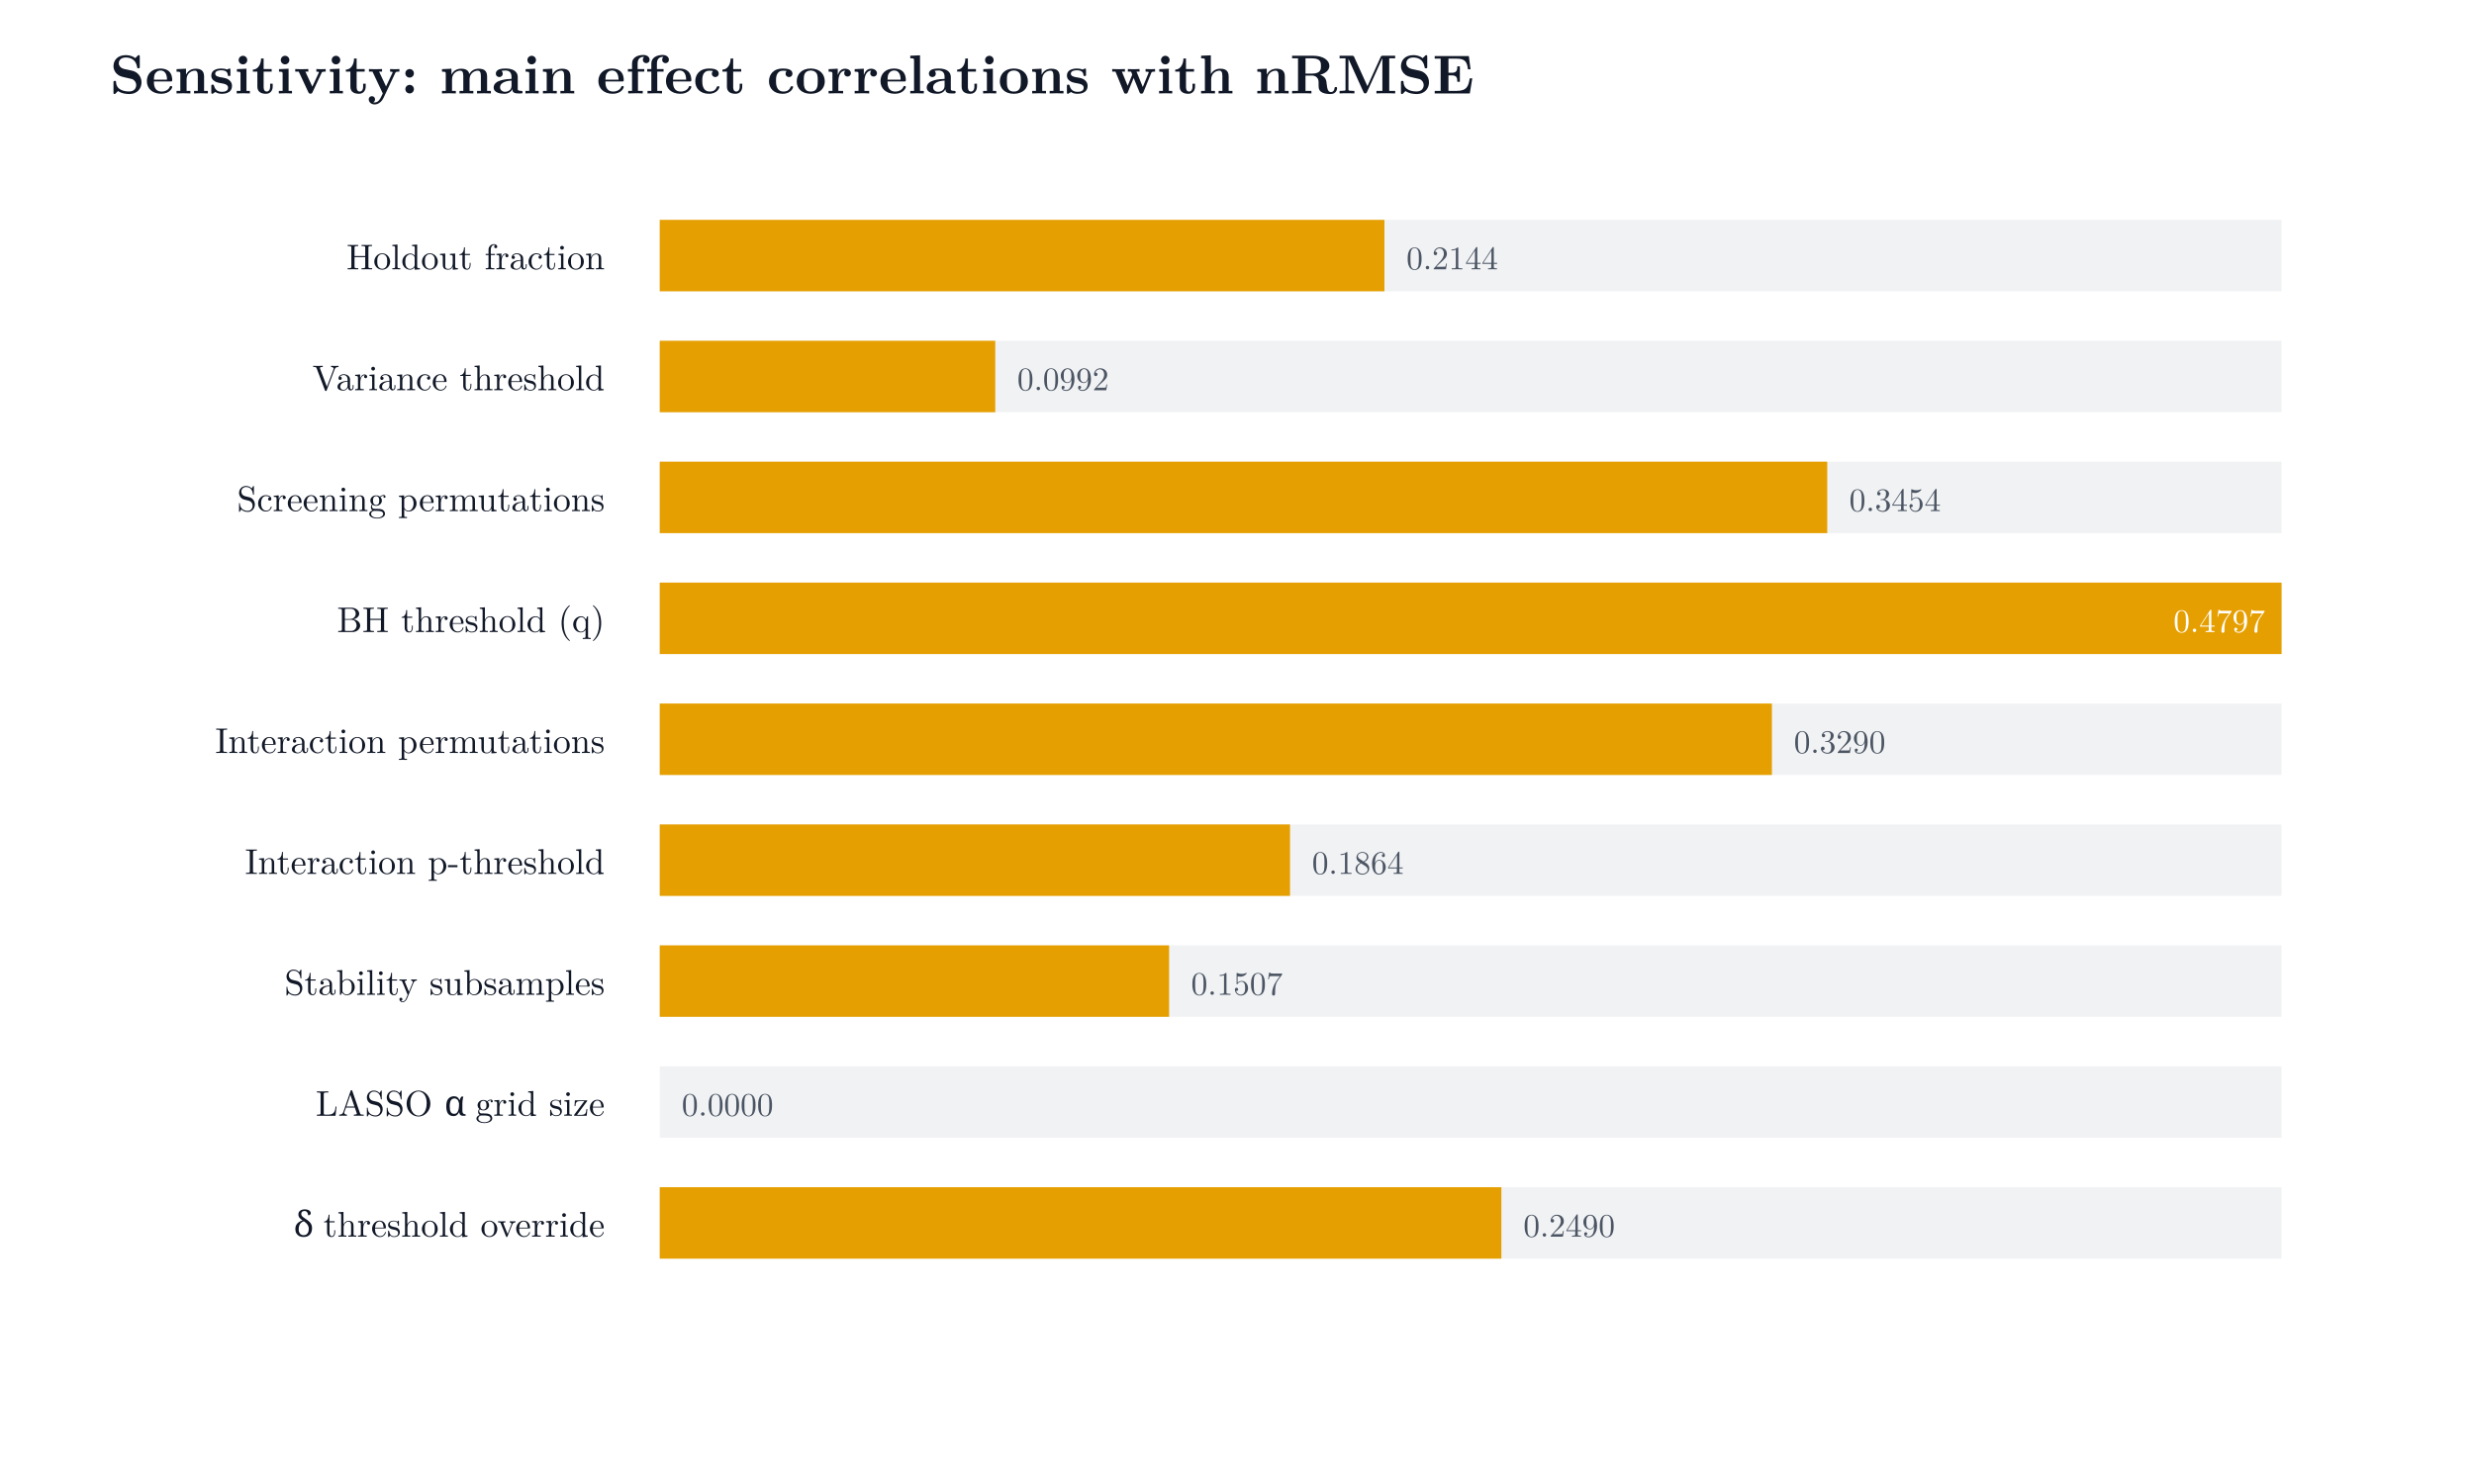
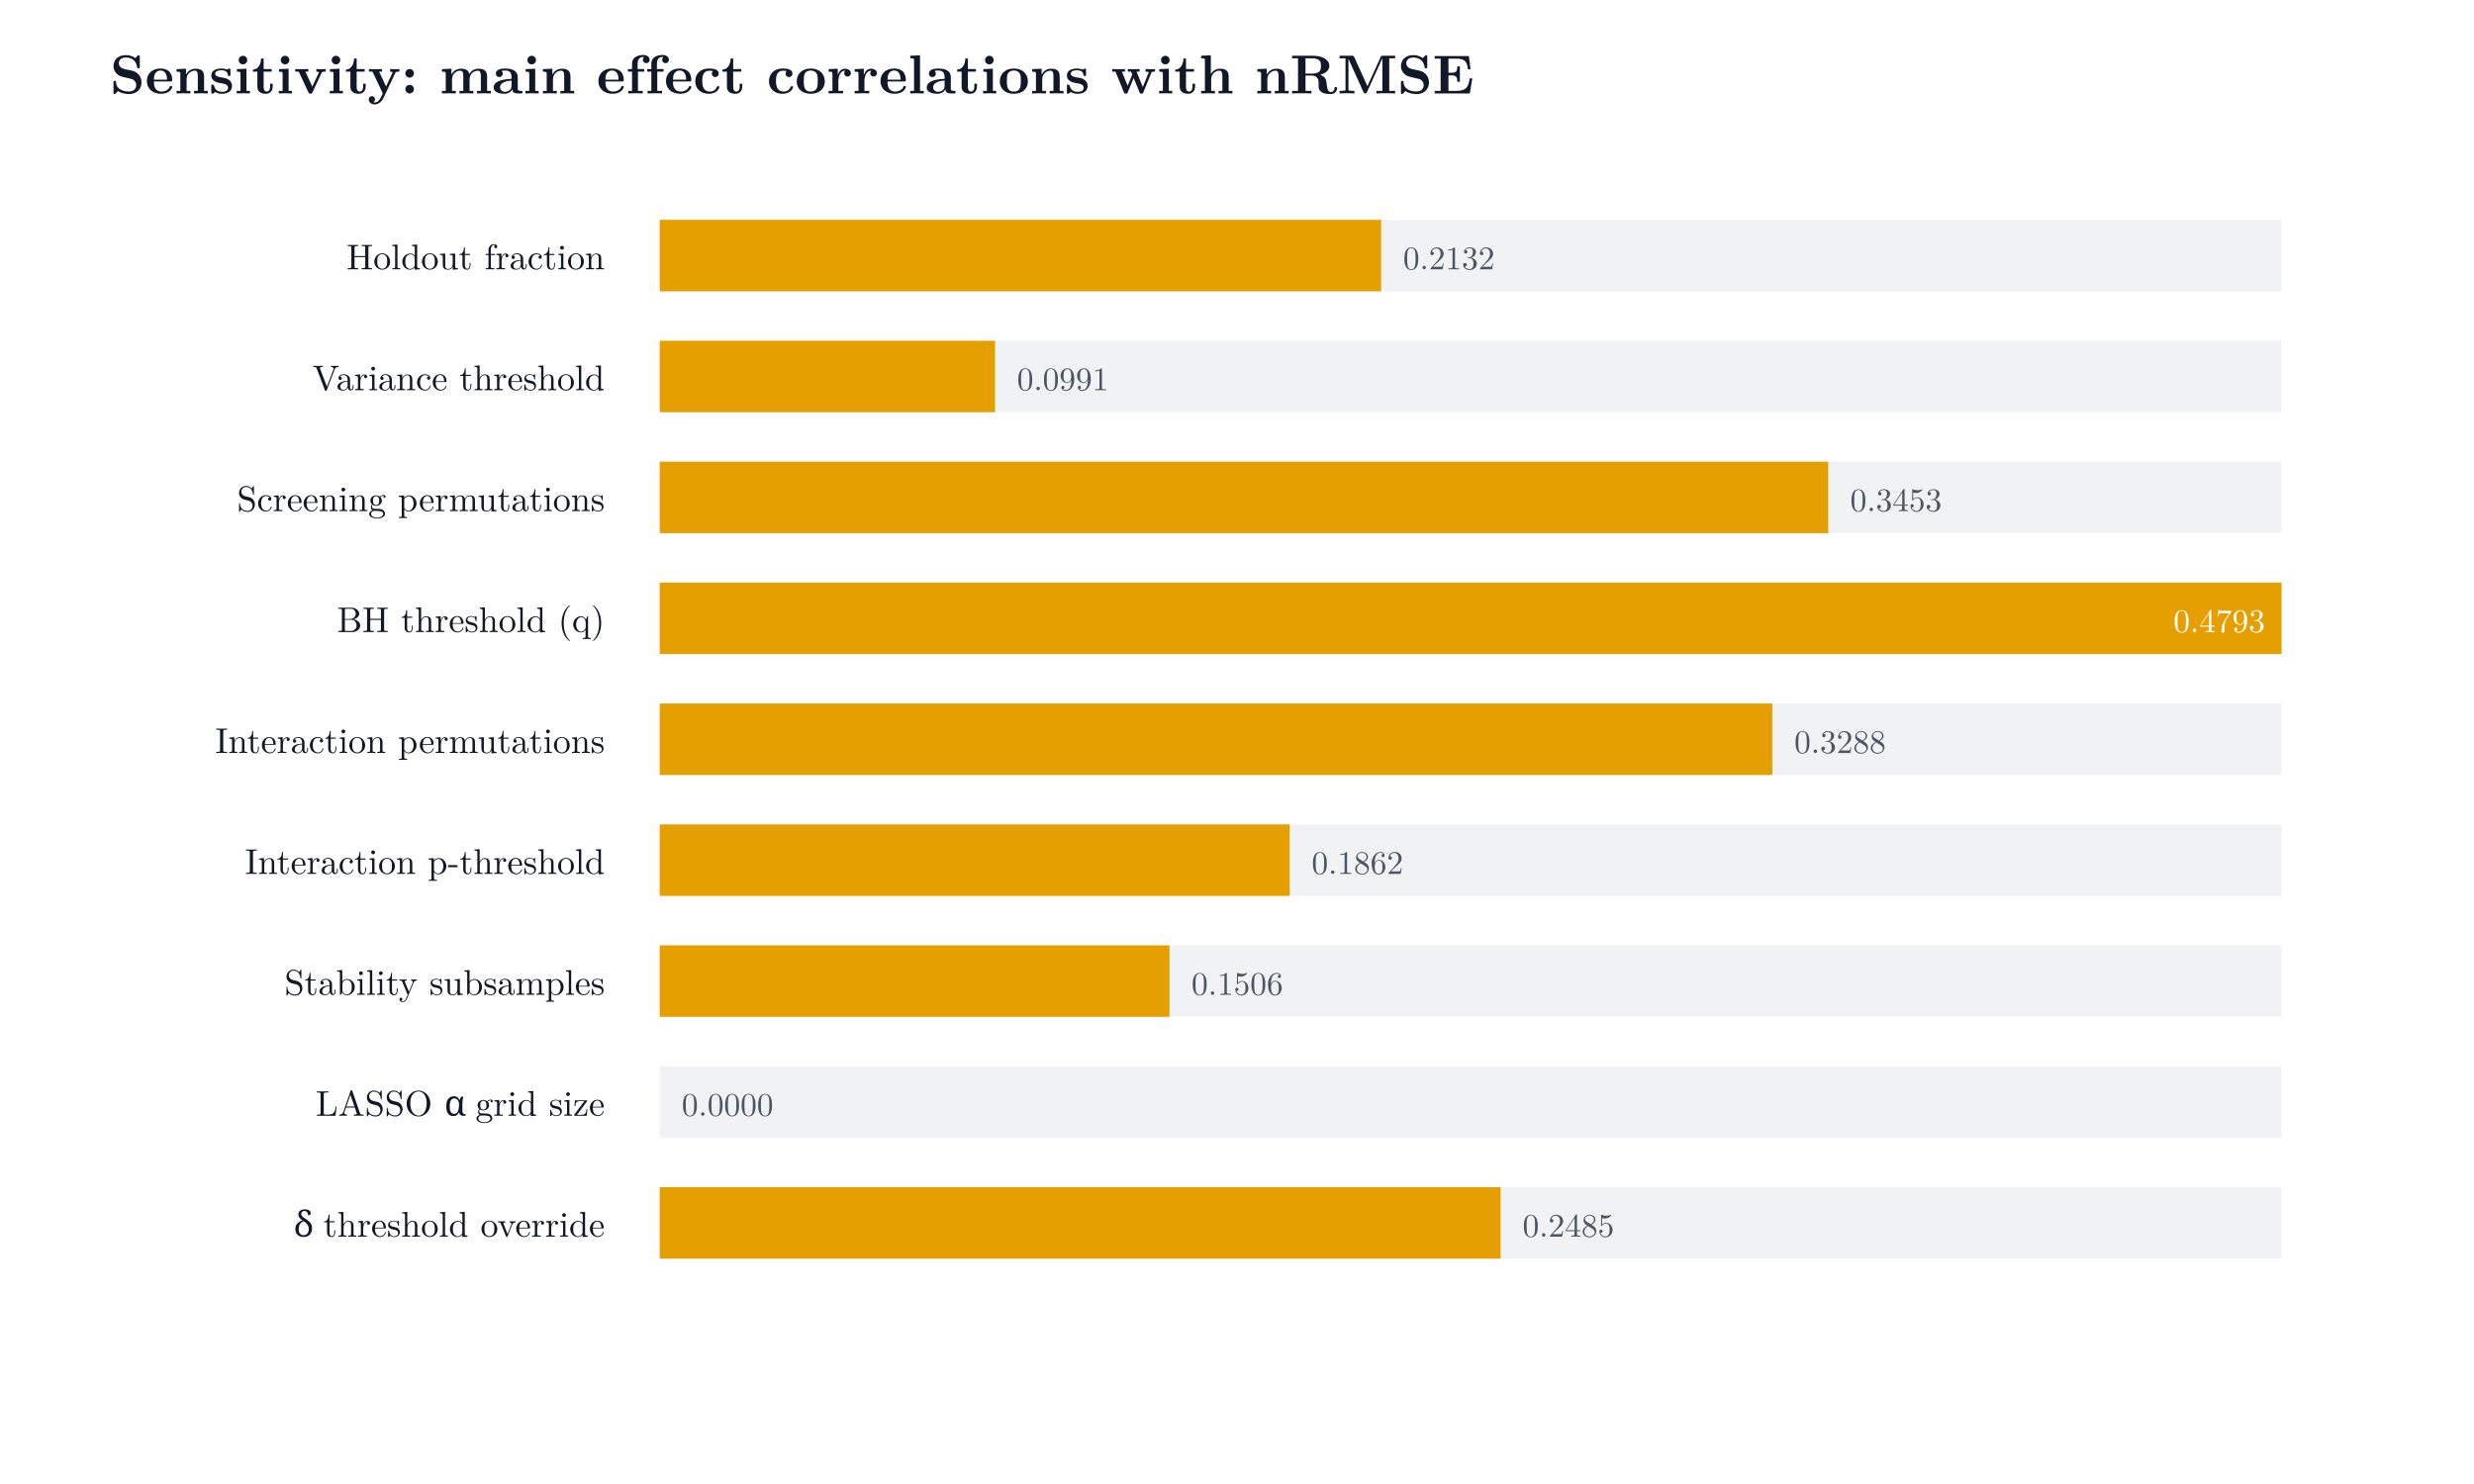
<svg xmlns="http://www.w3.org/2000/svg" width="900" height="540" viewBox="0 0 900 540">
  <rect width="100%" height="100%" fill="#ffffff" />
  <text x="40" y="34" font-family="'CMU Serif', 'Computer Modern', 'Latin Modern Roman', Georgia, serif" font-size="20" font-weight="700" fill="#111827">Sensitivity: main effect correlations with nRMSE</text>
  <text x="220" y="98" text-anchor="end" font-family="'CMU Serif', 'Computer Modern', 'Latin Modern Roman', Georgia, serif" font-size="13" fill="#111827">Holdout fraction</text>
  <rect x="240" y="80" width="590" height="26" fill="#d1d5db" opacity="0.3" />
-   <rect x="240" y="80" width="263.63" height="26" fill="#E69F00" />
-   <text x="511.63" y="98" font-family="'CMU Serif', 'Computer Modern', 'Latin Modern Roman', Georgia, serif" font-size="12" fill="#4b5563">0.2144</text>
+   <rect x="240" y="80" width="262.43" height="26" fill="#E69F00" />
+   <text x="510.43" y="98" font-family="'CMU Serif', 'Computer Modern', 'Latin Modern Roman', Georgia, serif" font-size="12" fill="#4b5563">0.2132</text>
  <text x="220" y="142" text-anchor="end" font-family="'CMU Serif', 'Computer Modern', 'Latin Modern Roman', Georgia, serif" font-size="13" fill="#111827">Variance threshold</text>
  <rect x="240" y="124" width="590" height="26" fill="#d1d5db" opacity="0.3" />
-   <rect x="240" y="124" width="122.06" height="26" fill="#E69F00" />
-   <text x="370.06" y="142" font-family="'CMU Serif', 'Computer Modern', 'Latin Modern Roman', Georgia, serif" font-size="12" fill="#4b5563">0.0992</text>
+   <rect x="240" y="124" width="121.99" height="26" fill="#E69F00" />
+   <text x="369.99" y="142" font-family="'CMU Serif', 'Computer Modern', 'Latin Modern Roman', Georgia, serif" font-size="12" fill="#4b5563">0.0991</text>
  <text x="220" y="186" text-anchor="end" font-family="'CMU Serif', 'Computer Modern', 'Latin Modern Roman', Georgia, serif" font-size="13" fill="#111827">Screening permutations</text>
  <rect x="240" y="168" width="590" height="26" fill="#d1d5db" opacity="0.3" />
-   <rect x="240" y="168" width="424.72" height="26" fill="#E69F00" />
-   <text x="672.72" y="186" font-family="'CMU Serif', 'Computer Modern', 'Latin Modern Roman', Georgia, serif" font-size="12" fill="#4b5563">0.3454</text>
+   <rect x="240" y="168" width="425.07" height="26" fill="#E69F00" />
+   <text x="673.07" y="186" font-family="'CMU Serif', 'Computer Modern', 'Latin Modern Roman', Georgia, serif" font-size="12" fill="#4b5563">0.3453</text>
  <text x="220" y="230" text-anchor="end" font-family="'CMU Serif', 'Computer Modern', 'Latin Modern Roman', Georgia, serif" font-size="13" fill="#111827">BH threshold (q)</text>
  <rect x="240" y="212" width="590" height="26" fill="#d1d5db" opacity="0.3" />
  <rect x="240" y="212" width="590.00" height="26" fill="#E69F00" />
-   <text x="824.00" y="230" text-anchor="end" font-family="'CMU Serif', 'Computer Modern', 'Latin Modern Roman', Georgia, serif" font-size="12" fill="#ffffff">0.4797</text>
+   <text x="824.00" y="230" text-anchor="end" font-family="'CMU Serif', 'Computer Modern', 'Latin Modern Roman', Georgia, serif" font-size="12" fill="#ffffff">0.4793</text>
  <text x="220" y="274" text-anchor="end" font-family="'CMU Serif', 'Computer Modern', 'Latin Modern Roman', Georgia, serif" font-size="13" fill="#111827">Interaction permutations</text>
  <rect x="240" y="256" width="590" height="26" fill="#d1d5db" opacity="0.3" />
-   <rect x="240" y="256" width="404.59" height="26" fill="#E69F00" />
-   <text x="652.59" y="274" font-family="'CMU Serif', 'Computer Modern', 'Latin Modern Roman', Georgia, serif" font-size="12" fill="#4b5563">0.3290</text>
+   <rect x="240" y="256" width="404.73" height="26" fill="#E69F00" />
+   <text x="652.73" y="274" font-family="'CMU Serif', 'Computer Modern', 'Latin Modern Roman', Georgia, serif" font-size="12" fill="#4b5563">0.3288</text>
  <text x="220" y="318" text-anchor="end" font-family="'CMU Serif', 'Computer Modern', 'Latin Modern Roman', Georgia, serif" font-size="13" fill="#111827">Interaction p-threshold</text>
  <rect x="240" y="300" width="590" height="26" fill="#d1d5db" opacity="0.3" />
-   <rect x="240" y="300" width="229.29" height="26" fill="#E69F00" />
-   <text x="477.29" y="318" font-family="'CMU Serif', 'Computer Modern', 'Latin Modern Roman', Georgia, serif" font-size="12" fill="#4b5563">0.1864</text>
+   <rect x="240" y="300" width="229.16" height="26" fill="#E69F00" />
+   <text x="477.16" y="318" font-family="'CMU Serif', 'Computer Modern', 'Latin Modern Roman', Georgia, serif" font-size="12" fill="#4b5563">0.1862</text>
  <text x="220" y="362" text-anchor="end" font-family="'CMU Serif', 'Computer Modern', 'Latin Modern Roman', Georgia, serif" font-size="13" fill="#111827">Stability subsamples</text>
  <rect x="240" y="344" width="590" height="26" fill="#d1d5db" opacity="0.3" />
-   <rect x="240" y="344" width="185.30" height="26" fill="#E69F00" />
-   <text x="433.30" y="362" font-family="'CMU Serif', 'Computer Modern', 'Latin Modern Roman', Georgia, serif" font-size="12" fill="#4b5563">0.1507</text>
+   <rect x="240" y="344" width="185.44" height="26" fill="#E69F00" />
+   <text x="433.44" y="362" font-family="'CMU Serif', 'Computer Modern', 'Latin Modern Roman', Georgia, serif" font-size="12" fill="#4b5563">0.1506</text>
  <text x="220" y="406" text-anchor="end" font-family="'CMU Serif', 'Computer Modern', 'Latin Modern Roman', Georgia, serif" font-size="13" fill="#111827">LASSO α grid size</text>
  <rect x="240" y="388" width="590" height="26" fill="#d1d5db" opacity="0.3" />
  <rect x="240" y="388" width="0.00" height="26" fill="#E69F00" />
  <text x="248.00" y="406" font-family="'CMU Serif', 'Computer Modern', 'Latin Modern Roman', Georgia, serif" font-size="12" fill="#4b5563">0.0000</text>
  <text x="220" y="450" text-anchor="end" font-family="'CMU Serif', 'Computer Modern', 'Latin Modern Roman', Georgia, serif" font-size="13" fill="#111827">δ threshold override</text>
  <rect x="240" y="432" width="590" height="26" fill="#d1d5db" opacity="0.3" />
-   <rect x="240" y="432" width="306.17" height="26" fill="#E69F00" />
-   <text x="554.17" y="450" font-family="'CMU Serif', 'Computer Modern', 'Latin Modern Roman', Georgia, serif" font-size="12" fill="#4b5563">0.2490</text>
+   <rect x="240" y="432" width="305.90" height="26" fill="#E69F00" />
+   <text x="553.90" y="450" font-family="'CMU Serif', 'Computer Modern', 'Latin Modern Roman', Georgia, serif" font-size="12" fill="#4b5563">0.2485</text>
</svg>
